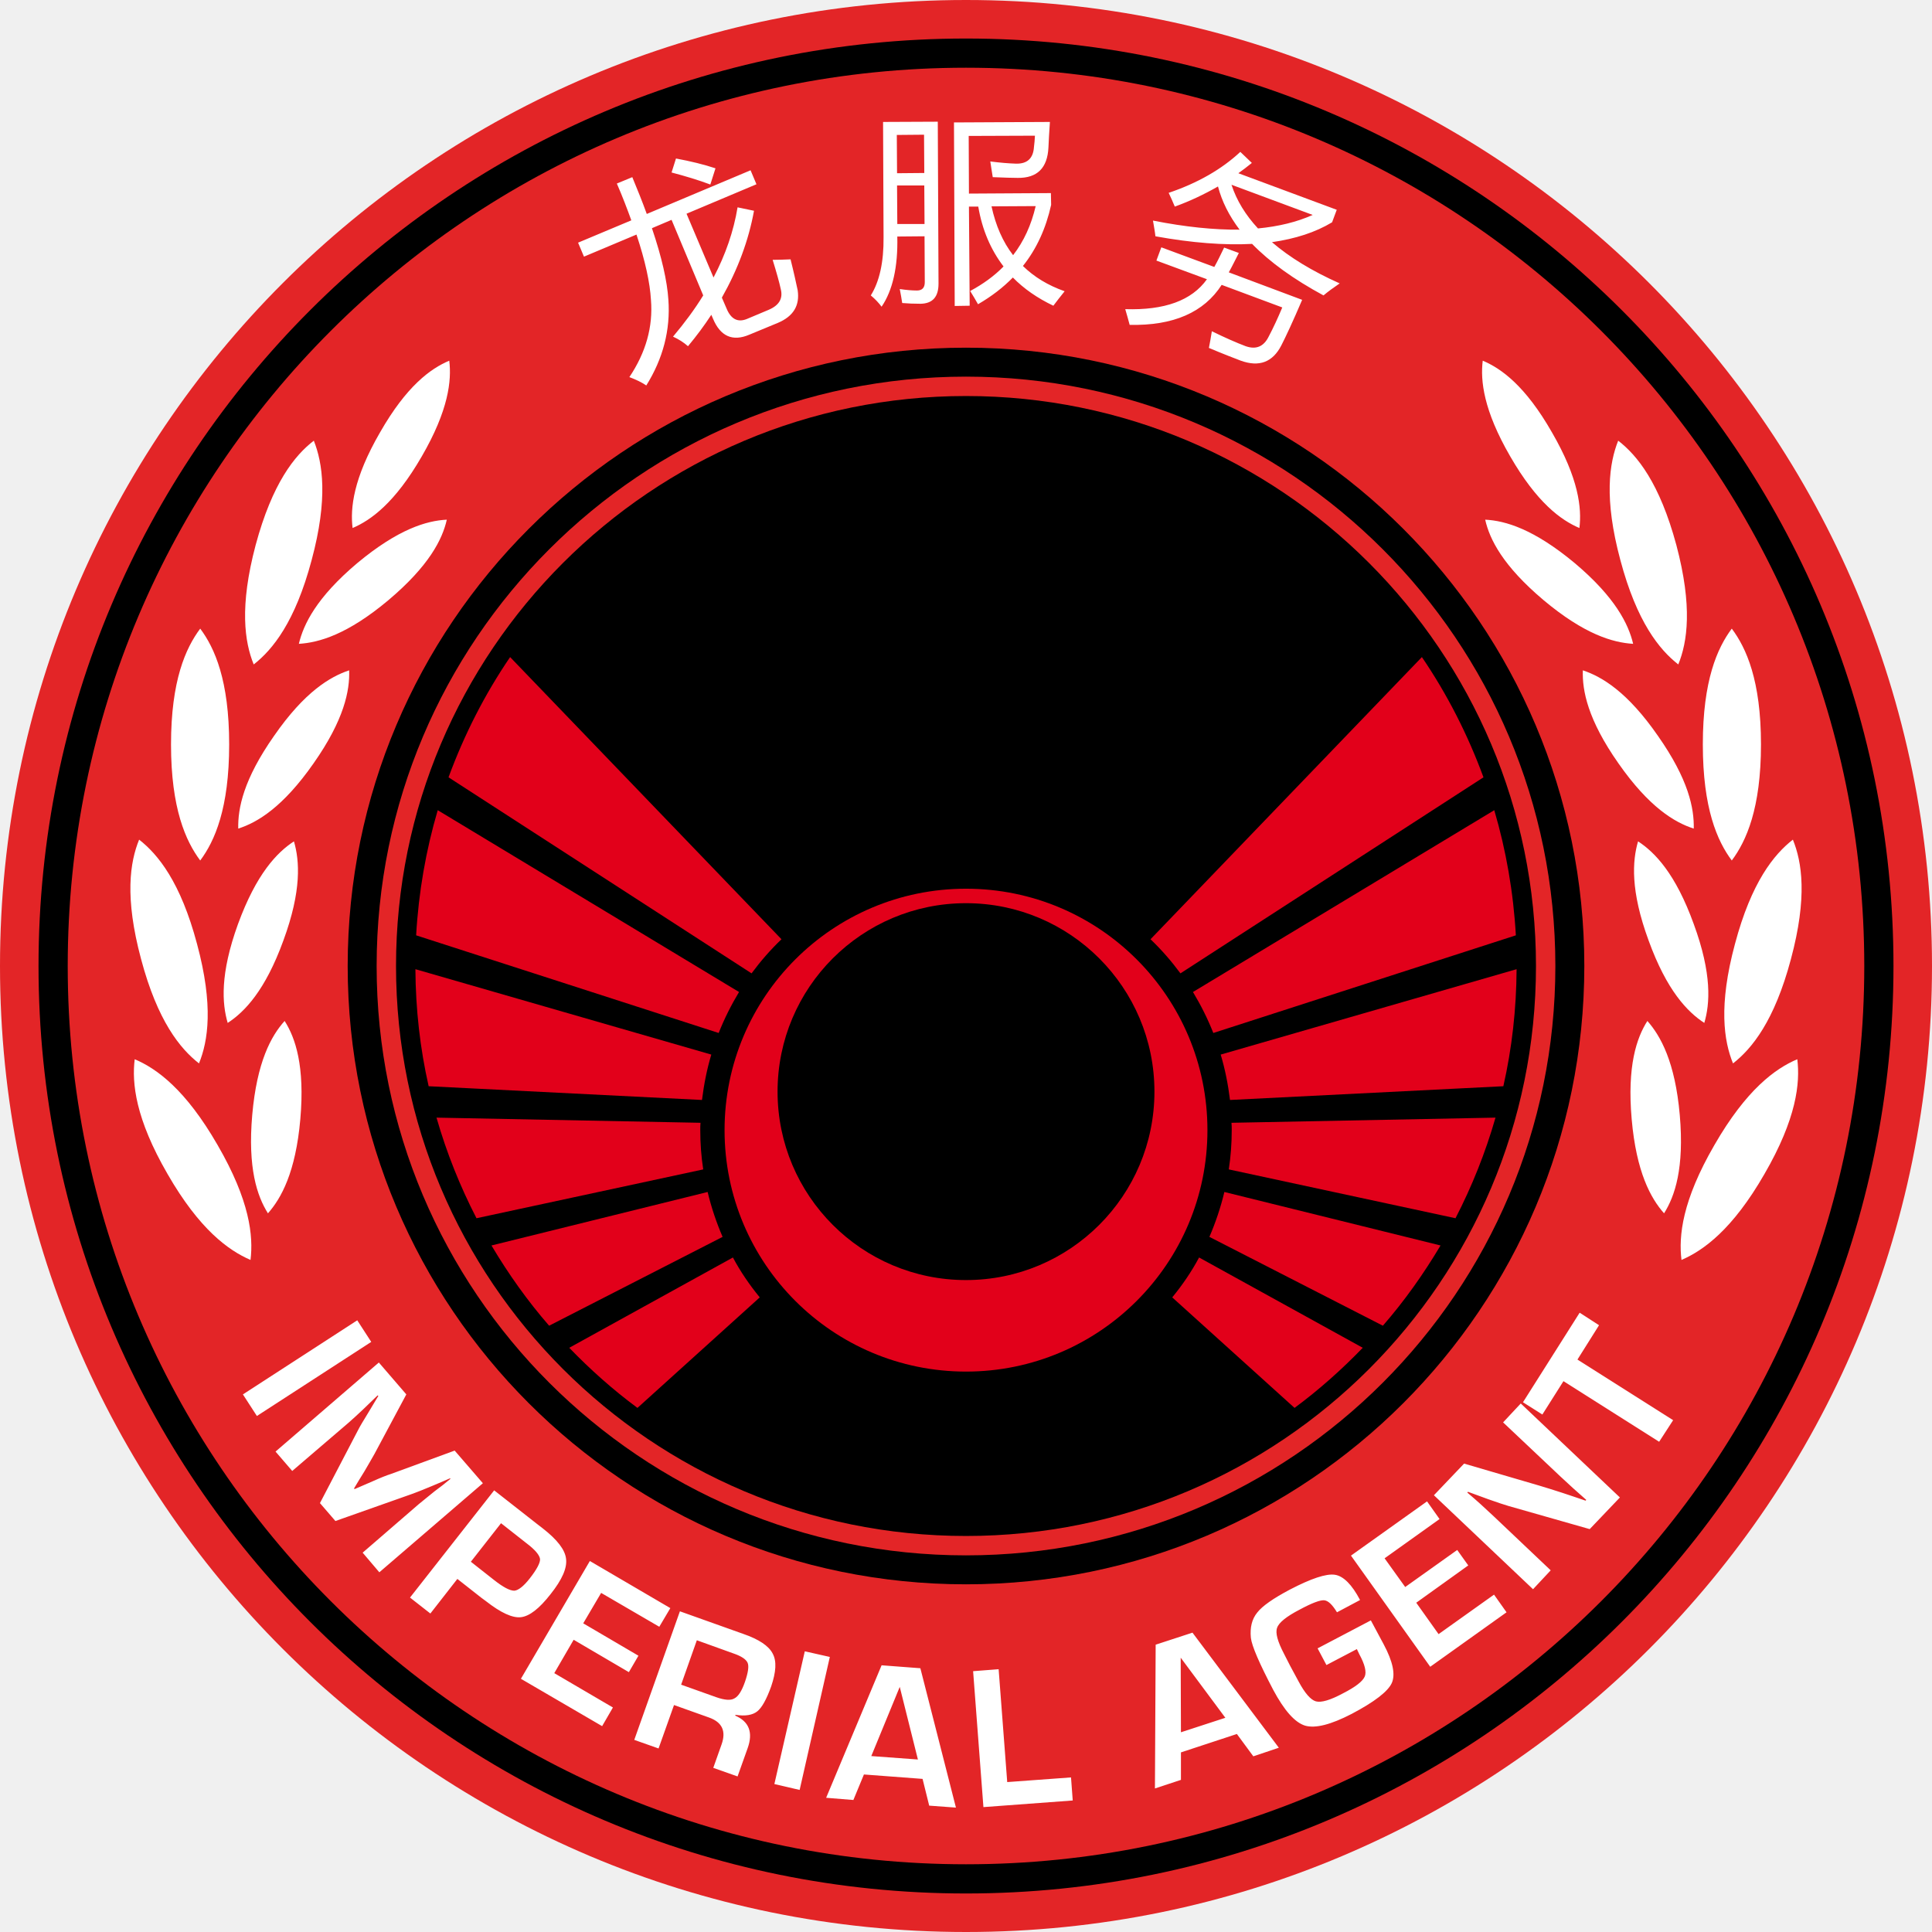
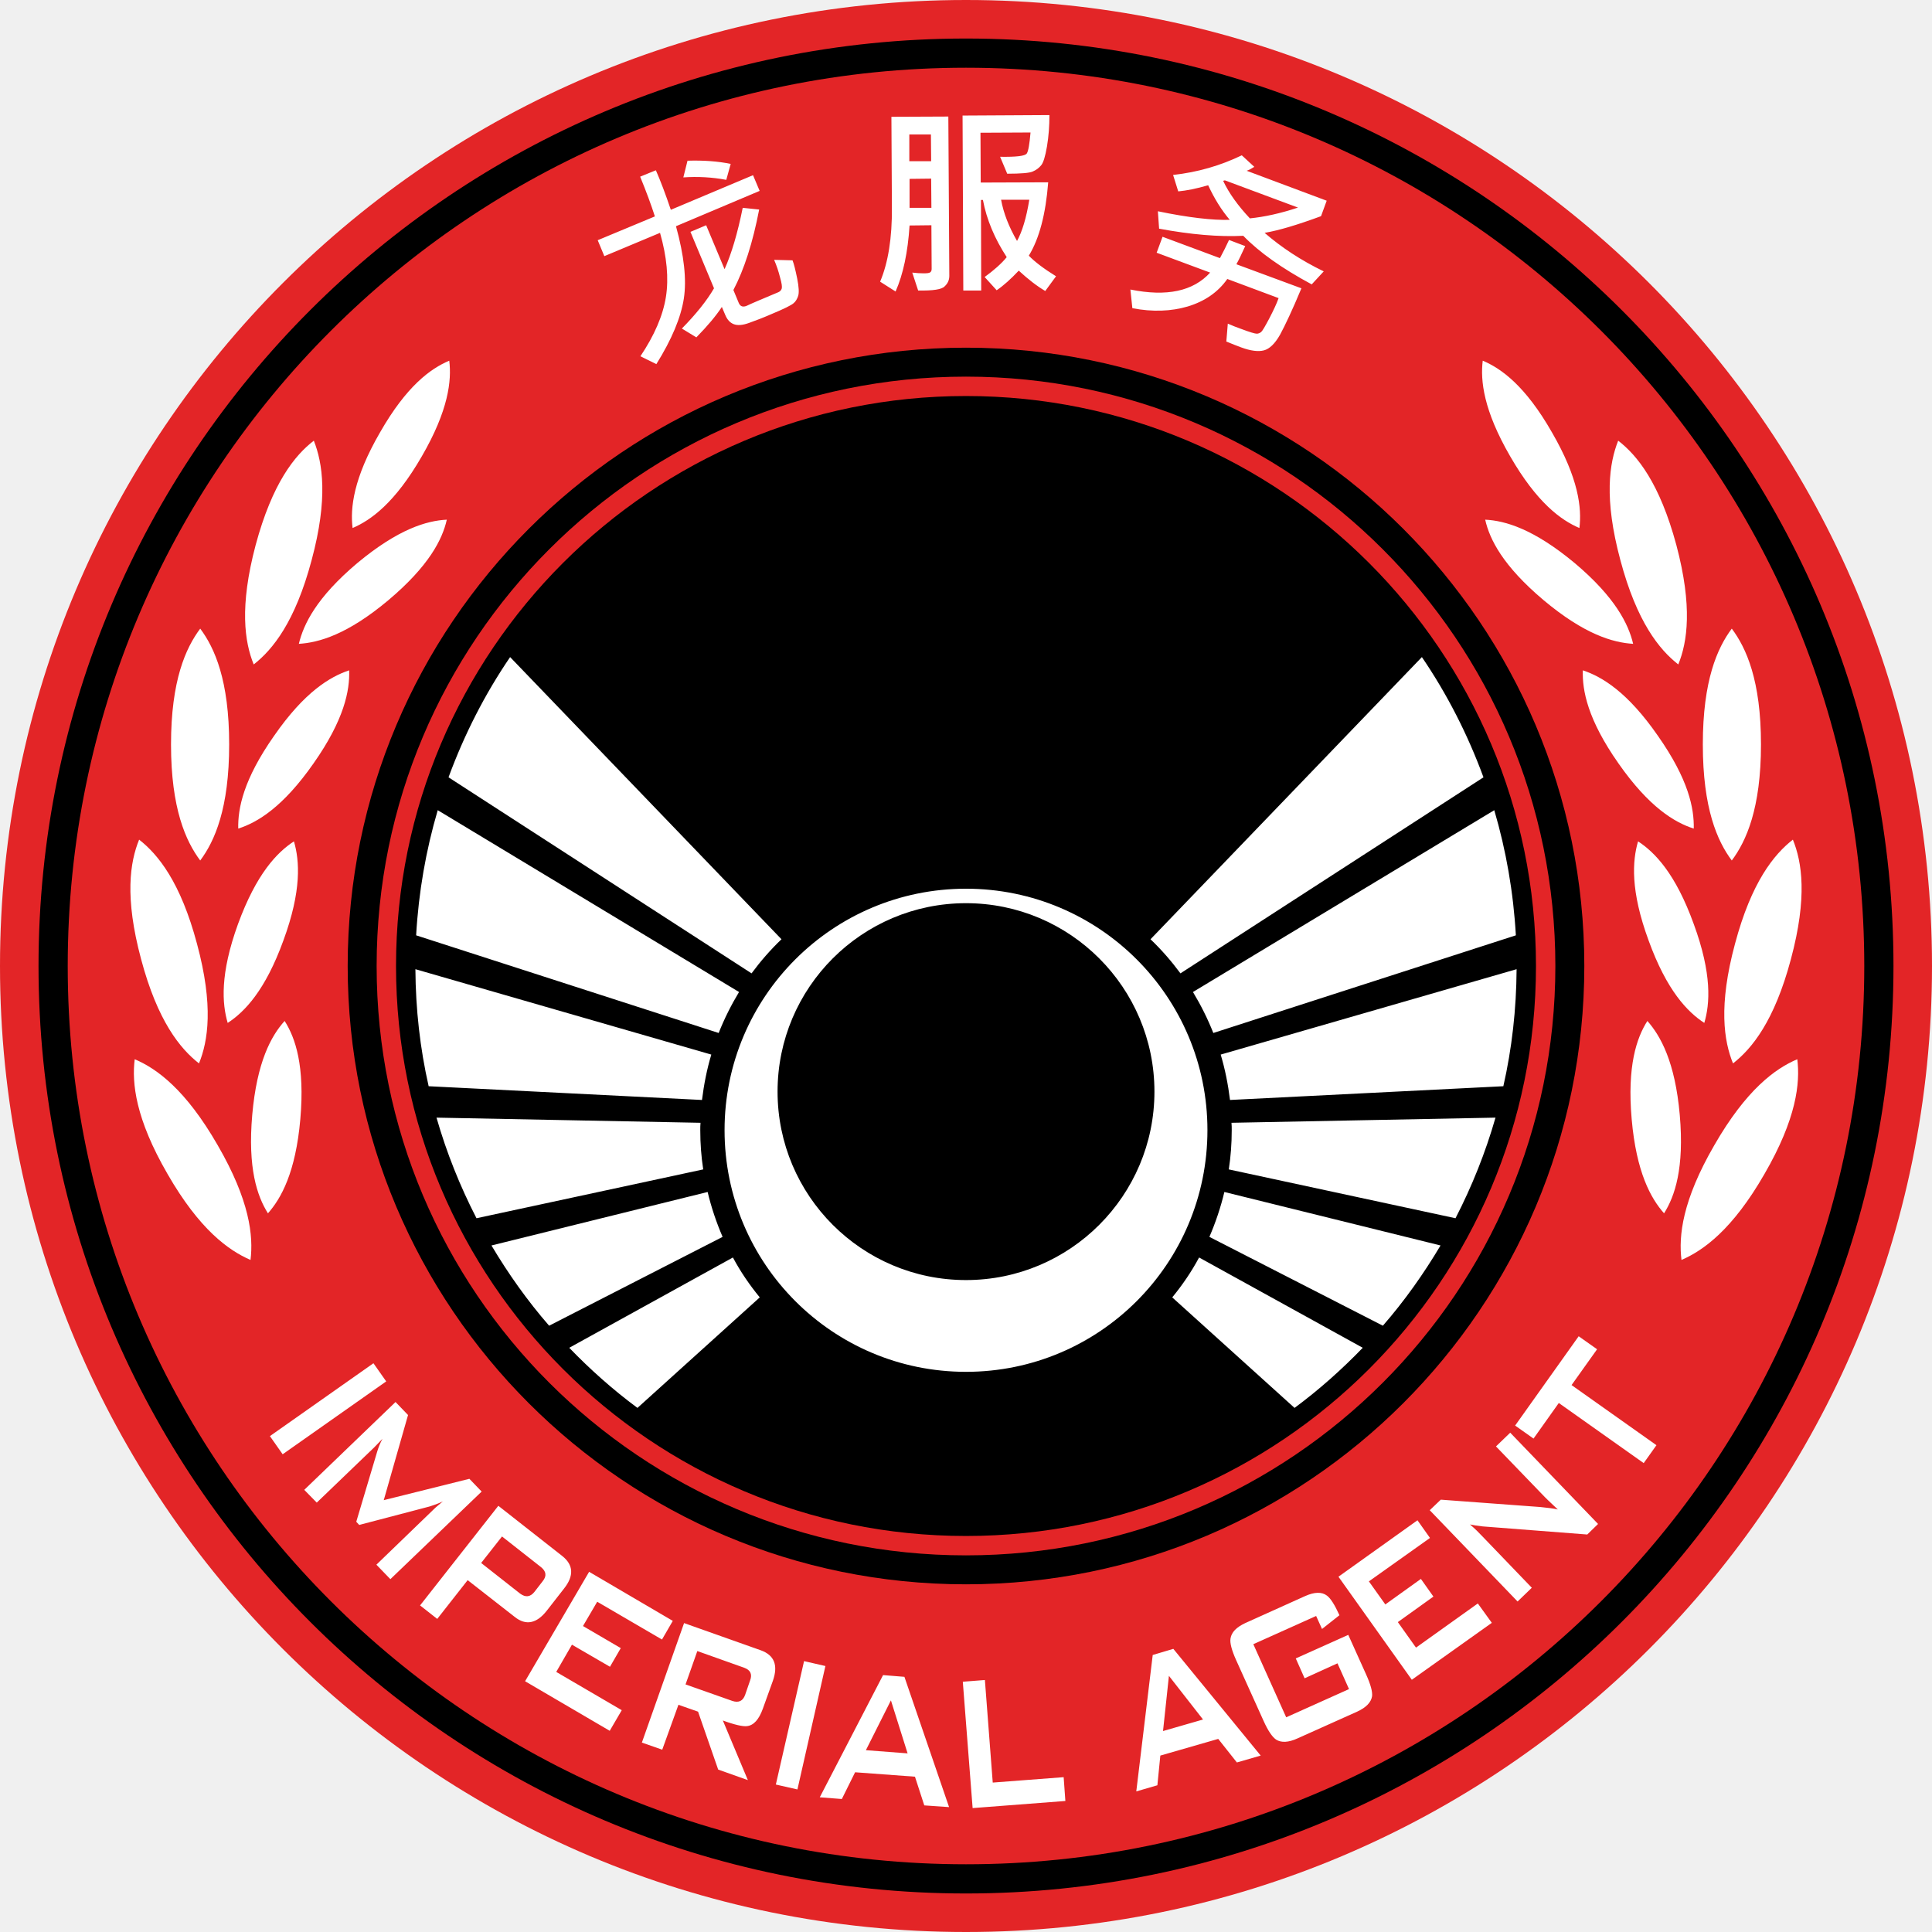
- <svg xmlns="http://www.w3.org/2000/svg" xml:space="preserve" width="7.874in" height="7.874in" version="1.1" style="clip-rule:evenodd;fill-rule:evenodd;image-rendering:optimizeQuality;shape-rendering:geometricPrecision;text-rendering:geometricPrecision" viewBox="0 0 7874.001 7874.001" id="svg4813">
-   <defs id="defs4815">
-     <style type="text/css" id="style4817">
+ <svg xmlns="http://www.w3.org/2000/svg" xml:space="preserve" width="7.874in" height="7.874in" version="1.1" style="clip-rule:evenodd;fill-rule:evenodd;image-rendering:optimizeQuality;shape-rendering:geometricPrecision;text-rendering:geometricPrecision" viewBox="0 0 7874.001 7874.001" id="svg9472">
+   <defs id="defs9474">
+     <style type="text/css" id="style9476">
    .fil3 {fill:none}
    .fil1 {fill:black}
-     .fil5 {fill:#E2001A}
    .fil0 {fill:#E32527}
-     .fil4 {fill:white}
-     .fil2 {fill:white;fill-rule:nonzero}
+     .fil2 {fill:white}
+     .fil4 {fill:white;fill-rule:nonzero}
   </style>
  </defs>
  <g id="Layer_x0020_1" transform="translate(3937,-7063)">
-     <circle class="fil0" cy="11000" r="3937" id="circle4821" cx="0" style="fill:#e32527" />
-     <circle class="fil1" cy="11000" r="3780" id="circle4823" cx="0" style="fill:#000000" />
-     <circle class="fil0" cy="11000" r="3661" id="circle4825" cx="0" style="fill:#e32527" />
-     <circle class="fil1" cy="11000" r="2520" id="circle4827" cx="0" style="fill:#000000" />
-     <circle class="fil0" cy="11000" r="2402" id="circle4829" cx="0" style="fill:#e32527" />
-     <circle class="fil1" cy="11000" r="2323" id="circle4831" cx="0" style="fill:#000000" />
-     <path class="fil2" d="m -1194,8435 c 47,-56 88,-111 123,-168 l -129,-308 -80,34 c 40,118 62,215 67,291 9,124 -22,241 -90,350 -19,-13 -42,-24 -69,-34 67,-100 97,-205 88,-315 -4,-69 -23,-158 -59,-266 l -214,90 -24,-57 217,-91 c -17,-47 -36,-97 -59,-150 l 63,-26 c 22,53 42,103 59,150 l 423,-178 24,57 -285,120 110,260 c 49,-93 82,-189 98,-286 l 67,14 c -22,121 -66,239 -131,354 l 19,44 c 18,44 46,58 83,43 l 88,-37 c 43,-18 60,-46 50,-85 -6,-28 -17,-67 -33,-119 24,0 48,-1 73,-2 14,56 23,98 29,126 9,62 -17,106 -81,133 l -116,48 c -68,29 -118,7 -148,-65 l -7,-16 c -28,43 -60,86 -95,128 -17,-15 -37,-28 -61,-39 z m -6,-669 18,-57 c 59,11 113,24 161,40 l -21,66 c -48,-18 -101,-34 -158,-49 z m 1151,-204 391,-2 c -3,44 -5,78 -6,104 -4,84 -46,125 -125,124 -21,0 -55,-1 -102,-3 -3,-21 -7,-42 -10,-64 39,5 74,8 105,9 45,1 70,-21 73,-68 2,-14 3,-29 4,-46 l -270,1 1,235 334,-2 1,48 c -21,95 -59,179 -115,249 46,45 102,79 170,103 -18,22 -33,42 -46,59 -65,-31 -120,-69 -165,-115 -40,41 -87,77 -142,109 -10,-18 -21,-36 -32,-54 52,-28 98,-61 136,-100 -52,-68 -87,-149 -103,-244 l -38,0 3,404 -61,1 -3,-748 z m -289,-2 223,-1 3,660 c 0,54 -24,81 -73,82 -27,0 -52,-1 -75,-3 -2,-16 -6,-35 -10,-57 27,4 50,6 70,6 21,0 32,-11 32,-34 l -1,-187 -111,1 c 3,124 -19,220 -64,286 -12,-16 -26,-31 -44,-46 35,-56 53,-135 52,-237 l -2,-470 z m 622,343 -180,1 c 17,78 46,145 88,199 44,-57 74,-123 92,-200 z m -564,73 111,0 -1,-157 -111,0 1,157 z m 109,-364 -111,1 1,156 111,-1 -1,-156 z m 1289,70 47,45 c -18,15 -37,29 -55,42 l 401,149 -19,51 c -68,41 -149,67 -245,81 72,62 164,118 276,168 -25,17 -47,33 -66,49 -122,-66 -219,-136 -291,-210 -114,6 -245,-4 -394,-31 -2,-19 -6,-40 -10,-64 131,26 249,38 353,37 -43,-57 -72,-115 -88,-176 -56,32 -115,60 -176,82 -9,-21 -17,-40 -25,-56 118,-40 216,-96 292,-167 z m -322,389 216,80 c 13,-23 26,-50 40,-79 l 60,22 c -15,29 -28,56 -41,79 l 299,112 c -38,89 -67,151 -85,186 -35,68 -90,89 -165,62 -29,-11 -73,-28 -130,-52 4,-20 8,-43 12,-68 55,27 101,47 138,61 43,15 74,1 94,-40 19,-36 37,-75 55,-118 l -247,-92 c -72,112 -197,167 -375,163 -6,-21 -11,-42 -18,-64 160,5 271,-35 333,-122 l -206,-76 20,-54 z m 617,-132 -331,-123 c 21,64 57,123 108,178 84,-8 158,-26 223,-55 z" id="path4833" style="fill:#ffffff;fill-rule:nonzero" />
-     <circle class="fil3" cy="11000" r="3898" id="circle4835" cx="0" style="fill:none" />
-     <circle class="fil3" cy="11000" r="3898" id="circle4837" cx="0" style="fill:none" />
-     <path class="fil4" d="m -2500,9215 c 75,-32 173,-103 282,-292 109,-188 122,-309 112,-390 -76,32 -174,103 -282,292 -109,188 -122,309 -112,390 z m -416,2983 c 12,-98 -3,-242 -134,-468 -130,-226 -248,-312 -338,-350 -12,97 3,242 134,468 130,226 248,311 338,350 z m 139,-974 c 44,69 83,184 64,400 -19,217 -78,323 -132,384 -44,-70 -83,-184 -64,-401 19,-216 77,-322 132,-383 z m -349,173 c 37,-91 60,-235 -8,-487 -67,-252 -159,-365 -236,-425 -37,91 -60,234 8,487 67,252 159,365 236,425 z m 387,-905 c 23,79 32,200 -43,404 -74,204 -158,291 -227,336 -23,-78 -32,-199 42,-403 75,-205 159,-292 228,-337 z m -382,78 c 59,-79 118,-212 118,-473 0,-261 -59,-393 -118,-472 -59,79 -119,211 -119,472 0,261 60,394 119,473 z m 607,-775 c 3,82 -20,201 -145,379 -125,179 -229,241 -307,266 -2,-82 21,-200 146,-378 124,-179 228,-241 306,-267 z m -389,-24 c 77,-60 169,-173 236,-425 68,-252 45,-396 9,-487 -78,60 -169,173 -237,425 -67,252 -45,396 -8,487 z m 787,-590 c -18,80 -72,188 -238,328 -167,140 -283,173 -365,178 19,-80 72,-189 238,-329 167,-139 283,-173 365,-177 z" id="path4839" style="fill:#ffffff" />
-     <path class="fil4" d="m 2500,9215 c -75,-32 -173,-103 -282,-292 -109,-188 -122,-309 -112,-390 76,32 174,103 282,292 109,188 122,309 112,390 z m 416,2983 c -12,-98 3,-242 134,-468 130,-226 248,-312 338,-350 12,97 -3,242 -134,468 -130,226 -248,311 -338,350 z m -139,-974 c -44,69 -83,184 -64,400 19,217 78,323 132,384 44,-70 83,-184 64,-401 -19,-216 -78,-322 -132,-383 z m 349,173 c -37,-91 -60,-235 8,-487 67,-252 159,-365 236,-425 37,91 60,234 -8,487 -67,252 -159,365 -236,425 z m -387,-905 c -23,79 -32,200 43,404 74,204 158,291 227,336 23,-78 32,-199 -43,-403 -74,-205 -158,-292 -227,-337 z m 382,78 c -59,-79 -118,-212 -118,-473 0,-261 59,-393 118,-472 59,79 119,211 119,472 0,261 -60,394 -119,473 z m -607,-775 c -3,82 20,201 145,379 125,179 229,241 307,266 2,-82 -21,-200 -146,-378 -124,-179 -228,-241 -306,-267 z m 389,-24 c -77,-60 -169,-173 -236,-425 -68,-252 -45,-396 -9,-487 78,60 169,173 237,425 67,252 45,396 8,487 z m -787,-590 c 18,80 72,188 238,328 167,140 283,173 365,178 -19,-80 -72,-189 -238,-329 -167,-139 -283,-173 -365,-177 z" id="path4841" style="fill:#ffffff" />
-     <path class="fil2" d="m -2424,12532 -466,302 -57,-88 466,-302 57,88 z m 455,576 -422,363 -68,-80 229,-198 c 19,-15 40,-33 64,-52 l 33,-25 32,-26 -2,-2 -37,16 -38,16 c -33,14 -59,24 -75,30 l -317,112 -63,-73 155,-297 c 8,-16 22,-39 41,-70 l 21,-35 21,-35 -3,-2 -29,28 -29,28 c -23,22 -43,40 -60,55 l -230,197 -68,-79 421,-363 112,130 -130,243 c -10,17 -23,41 -41,71 l -21,34 -21,35 2,3 37,-16 37,-16 c 31,-14 56,-24 75,-30 l 259,-95 115,133 z m -297,466 343,-437 176,138 22,17 c 59,46 91,87 95,124 5,37 -16,85 -63,144 -46,59 -86,90 -121,94 -34,4 -82,-18 -142,-65 l -19,-14 -98,-77 -110,141 -83,-65 z m 248,-146 94,74 c 38,30 65,44 83,44 16,-1 38,-18 63,-50 29,-37 43,-64 42,-79 -2,-16 -20,-38 -56,-65 l -103,-81 -123,157 z m 531,127 -73,124 225,132 -39,67 -225,-132 -79,136 239,140 -44,76 -331,-193 281,-480 328,192 -45,76 -237,-138 z m 135,599 186,-524 258,92 c 64,22 104,49 120,80 17,31 14,75 -6,134 -19,53 -38,87 -57,102 -19,15 -48,20 -88,14 l -2,3 c 57,24 74,69 51,133 l -41,115 -99,-35 34,-96 c 19,-54 2,-90 -51,-109 l -143,-51 -63,177 -99,-35 z m 191,-225 143,51 c 34,12 59,14 74,5 16,-8 30,-30 43,-67 13,-38 17,-64 11,-78 -6,-14 -25,-27 -57,-38 l -150,-54 -64,181 z m 606,-113 -123,542 -103,-24 124,-541 102,23 z m 378,497 -239,-18 -43,104 -111,-9 226,-540 158,12 145,568 -109,-8 -27,-109 z m -19,-79 -74,-296 -116,282 190,14 z m 329,-368 35,460 260,-19 7,94 -364,27 -42,-554 104,-8 z m 971,264 -228,75 0,112 -106,35 3,-586 150,-49 352,469 -104,35 -67,-91 z m -47,-66 -182,-245 1,304 181,-59 z m 376,-283 217,-114 52,97 c 38,71 49,124 33,159 -16,34 -70,76 -163,125 -85,44 -148,60 -190,48 -42,-13 -85,-62 -130,-146 -56,-107 -87,-178 -91,-212 -4,-42 4,-76 26,-103 21,-27 66,-58 132,-93 88,-46 149,-66 184,-61 35,5 70,40 103,103 l -94,50 c -19,-31 -36,-48 -53,-49 -16,-1 -49,11 -99,38 -54,28 -85,53 -92,74 -8,21 2,56 28,106 l 25,49 34,63 c 26,49 50,76 71,82 22,6 59,-5 111,-33 51,-26 80,-49 88,-68 8,-18 1,-49 -22,-91 l -10,-21 -124,65 -36,-68 z m 273,-367 84,117 212,-151 45,63 -212,152 91,128 226,-161 51,72 -311,222 -323,-453 310,-221 51,72 -224,160 z m 555,-631 404,383 -123,129 -330,-94 c -17,-5 -45,-14 -84,-28 l -41,-15 -41,-15 -3,3 28,24 27,24 54,50 231,219 -72,77 -404,-383 123,-129 304,89 c 27,8 59,18 96,30 l 48,16 47,16 3,-3 -27,-24 -27,-24 -52,-48 -233,-220 72,-77 z m 231,-179 390,247 -57,88 -390,-247 -86,136 -79,-50 231,-365 79,51 -88,140 z" id="path4843" style="fill:#ffffff;fill-rule:nonzero" />
-     <circle class="fil5" cy="11669" r="984" id="circle4845" cx="0" style="fill:#e2001a" />
-     <circle class="fil1" cy="11512" r="768" id="circle4847" cx="0" style="fill:#000000" />
-     <path class="fil5" d="m 2109,10231 -1235,799 c -37,-50 -77,-96 -122,-139 l 0,0 1106,-1150 c 103,151 187,316 251,490 z m 132,644 -1233,398 c -23,-58 -51,-114 -83,-167 l 1228,-741 c 48,163 78,334 88,510 z m -51,615 -1114,56 c -8,-64 -20,-125 -38,-185 l 1206,-348 c -1,163 -19,323 -54,477 z m -195,538 -924,-199 c 8,-52 12,-105 12,-160 0,-10 0,-20 -1,-30 l 1076,-21 c -41,143 -96,280 -163,410 z m -296,438 -707,-362 c 25,-58 46,-120 61,-183 l 881,218 c -69,116 -147,226 -235,327 z m -360,335 -498,-450 0,-1 c 41,-50 78,-104 109,-162 l 667,368 c -86,89 -178,171 -278,245 z" id="path4849" style="fill:#e2001a" />
-     <path class="fil5" d="m -2109,10231 1235,799 c 37,-50 77,-96 122,-139 l 0,0 -1106,-1150 c -103,151 -187,316 -251,490 z m -132,644 1233,398 c 23,-58 51,-114 83,-167 l -1228,-741 c -48,163 -78,334 -88,510 z m 51,615 1114,56 c 8,-64 20,-125 38,-185 l -1206,-348 c 1,163 19,323 54,477 z m 195,538 924,-199 c -8,-52 -12,-105 -12,-160 0,-10 0,-20 1,-30 l -1076,-21 c 41,143 96,280 163,410 z m 296,438 707,-362 c -25,-58 -46,-120 -61,-183 l -881,218 c 69,116 147,226 235,327 z m 360,335 498,-450 0,-1 c -41,-50 -78,-104 -109,-162 l -667,368 c 86,89 178,171 278,245 z" id="path4851" style="fill:#e2001a" />
+     <circle class="fil0" cy="11000" r="3937" id="circle9480" cx="0" style="fill:#e32527" />
+     <circle class="fil1" cy="11000" r="3780" id="circle9482" cx="0" style="fill:#000000" />
+     <circle class="fil0" cy="11000" r="3661" id="circle9484" cx="0" style="fill:#e32527" />
+     <circle class="fil1" cy="11000" r="2520" id="circle9486" cx="0" style="fill:#000000" />
+     <circle class="fil0" cy="11000" r="2402" id="circle9488" cx="0" style="fill:#e32527" />
+     <circle class="fil1" cy="11000" r="2323" id="circle9490" cx="0" style="fill:#000000" />
+     <path class="fil2" d="m -2500,9215 c 75,-32 173,-103 282,-292 109,-188 122,-309 112,-390 -76,32 -174,103 -282,292 -109,188 -122,309 -112,390 z m -416,2983 c 12,-98 -3,-242 -134,-468 -130,-226 -248,-312 -338,-350 -12,97 3,242 134,468 130,226 248,311 338,350 z m 139,-974 c 44,69 83,184 64,400 -19,217 -78,323 -132,384 -44,-70 -83,-184 -64,-401 19,-216 77,-322 132,-383 z m -349,173 c 37,-91 60,-235 -8,-487 -67,-252 -159,-365 -236,-425 -37,91 -60,234 8,487 67,252 159,365 236,425 z m 387,-905 c 23,79 32,200 -43,404 -74,204 -158,291 -227,336 -23,-78 -32,-199 42,-403 75,-205 159,-292 228,-337 z m -382,78 c 59,-79 118,-212 118,-473 0,-261 -59,-393 -118,-472 -59,79 -119,211 -119,472 0,261 60,394 119,473 z m 607,-775 c 3,82 -20,201 -145,379 -125,179 -229,241 -307,266 -2,-82 21,-200 146,-378 124,-179 228,-241 306,-267 z m -389,-24 c 77,-60 169,-173 236,-425 68,-252 45,-396 9,-487 -78,60 -169,173 -237,425 -67,252 -45,396 -8,487 z m 787,-590 c -18,80 -72,188 -238,328 -167,140 -283,173 -365,178 19,-80 72,-189 238,-329 167,-139 283,-173 365,-177 z" id="path9492" style="fill:#ffffff" />
+     <path class="fil2" d="m 2500,9215 c -75,-32 -173,-103 -282,-292 -109,-188 -122,-309 -112,-390 76,32 174,103 282,292 109,188 122,309 112,390 z m 416,2983 c -12,-98 3,-242 134,-468 130,-226 248,-312 338,-350 12,97 -3,242 -134,468 -130,226 -248,311 -338,350 z m -139,-974 c -44,69 -83,184 -64,400 19,217 78,323 132,384 44,-70 83,-184 64,-401 -19,-216 -78,-322 -132,-383 z m 349,173 c -37,-91 -60,-235 8,-487 67,-252 159,-365 236,-425 37,91 60,234 -8,487 -67,252 -159,365 -236,425 z m -387,-905 c -23,79 -32,200 43,404 74,204 158,291 227,336 23,-78 32,-199 -43,-403 -74,-205 -158,-292 -227,-337 z m 382,78 c -59,-79 -118,-212 -118,-473 0,-261 59,-393 118,-472 59,79 119,211 119,472 0,261 -60,394 -119,473 z m -607,-775 c -3,82 20,201 145,379 125,179 229,241 307,266 2,-82 -21,-200 -146,-378 -124,-179 -228,-241 -306,-267 z m 389,-24 c -77,-60 -169,-173 -236,-425 -68,-252 -45,-396 -9,-487 78,60 169,173 237,425 67,252 45,396 8,487 z m -787,-590 c 18,80 72,188 238,328 167,140 283,173 365,178 -19,-80 -72,-189 -238,-329 -167,-139 -283,-173 -365,-177 z" id="path9494" style="fill:#ffffff" />
+     <circle class="fil3" cy="11000" r="3898" id="circle9496" cx="0" style="fill:none" />
+     <path class="fil4" d="m -2785,12990 -52,-74 422,-297 52,74 -422,297 z m 439,509 -57,-59 233,-225 c 11,-11 24,-21 38,-33 -12,6 -30,13 -55,21 l -286,75 -12,-13 85,-285 c 6,-20 13,-37 22,-53 -19,20 -31,32 -35,36 l -233,224 -51,-52 372,-358 51,53 -99,347 349,-87 50,52 -372,357 z m 637,129 c -41,52 -85,61 -130,25 l -192,-150 -124,158 -70,-55 319,-406 261,205 c 45,36 48,80 7,132 l -71,91 z m -50,-77 34,-44 c 17,-21 14,-40 -7,-57 l -159,-125 -85,108 159,125 c 22,16 41,14 58,-7 z m 307,566 -345,-202 261,-446 341,200 -44,76 -264,-154 -58,99 154,90 -44,76 -155,-90 -64,111 267,156 -49,84 z m 563,201 -121,-43 -82,-236 -80,-28 -66,183 -83,-29 172,-487 313,111 c 55,20 71,61 49,124 l -41,114 c -16,44 -37,68 -65,71 -16,2 -49,-5 -98,-23 l 102,243 z m -11,-348 20,-58 c 10,-26 1,-43 -24,-52 l -191,-68 -48,136 190,67 c 26,9 44,1 53,-25 z m 213,386 -88,-20 115,-503 87,20 -114,503 z m 618,72 -101,-7 -38,-117 -244,-18 -54,109 -90,-7 258,-498 87,7 182,531 z m -169,-219 -68,-216 -102,203 170,13 z m 643,194 -378,29 -40,-515 90,-7 32,418 289,-22 7,97 z m 796,-185 -97,28 -76,-96 -236,68 -12,121 -86,25 67,-556 84,-25 356,435 z m -235,-147 -139,-178 -24,225 163,-47 z m 665,-183 c 18,40 26,69 24,88 -4,25 -24,46 -61,63 l -243,109 c -37,17 -66,18 -87,5 -16,-11 -33,-36 -51,-76 l -112,-248 c -18,-40 -26,-70 -23,-88 4,-26 24,-46 60,-63 l 244,-110 c 38,-17 68,-18 89,-2 15,11 32,38 51,80 l -71,56 -24,-53 -256,115 134,298 256,-115 -47,-105 -134,61 -36,-81 214,-96 73,162 z m 512,-211 -326,232 -299,-420 322,-230 51,72 -249,177 67,94 145,-104 51,72 -145,104 74,104 252,-180 57,79 z m 433,-403 -44,43 -426,-33 c -20,-2 -37,-5 -52,-8 20,17 37,34 52,50 l 200,208 -58,56 -358,-372 45,-43 406,30 c 30,3 54,6 71,10 -31,-29 -52,-49 -62,-60 l -190,-197 58,-56 358,372 z m -4,-712 -104,146 346,245 -52,73 -346,-245 -103,145 -75,-53 259,-364 75,53 z" id="path9498" style="fill:#ffffff;fill-rule:nonzero" />
+     <path class="fil4" d="m -841,7841 -341,144 c 33,119 44,218 32,295 -12,77 -49,166 -112,267 l -65,-32 c 57,-85 92,-166 104,-242 12,-76 4,-163 -24,-261 l -227,95 -27,-65 233,-97 c -15,-47 -35,-101 -60,-162 l 64,-26 c 19,43 39,96 61,161 l 335,-141 27,64 z m -118,-110 -18,65 c -58,-11 -117,-14 -175,-10 l 17,-68 c 64,-2 123,2 176,13 z m 252,393 c 6,15 12,40 19,74 7,35 8,58 4,71 -4,12 -10,23 -19,30 -9,8 -39,23 -92,45 -32,14 -61,25 -89,35 -27,10 -48,11 -63,5 -15,-6 -26,-18 -34,-37 l -14,-33 c -25,38 -60,79 -104,124 l -59,-36 c 58,-59 102,-114 131,-164 l -96,-230 64,-27 75,179 c 28,-62 53,-146 74,-250 l 67,7 c -26,135 -61,244 -105,328 l 22,53 c 6,14 17,18 33,11 16,-8 59,-26 128,-55 7,-3 12,-8 14,-15 2,-7 0,-22 -7,-46 -6,-24 -14,-48 -24,-71 l 75,2 z m 1074,65 -44,60 c -34,-20 -70,-48 -108,-83 -32,34 -62,61 -90,80 l -49,-54 c 37,-27 68,-54 90,-81 -49,-75 -82,-153 -97,-233 l -8,0 1,369 -73,0 -3,-713 354,-2 c 0,44 -3,86 -10,128 -7,41 -15,67 -24,77 -9,11 -20,19 -34,25 -13,6 -48,9 -104,9 l -29,-69 c 66,1 103,-3 109,-14 6,-9 11,-38 15,-85 l -204,1 1,203 275,-1 c -10,129 -36,229 -79,299 24,25 61,53 111,84 z m -109,-312 -115,0 c 10,55 32,111 65,168 21,-38 38,-94 50,-168 z m -326,310 c 0,17 -6,31 -19,43 -12,13 -48,18 -108,17 l -24,-73 c 17,2 33,3 46,3 14,0 23,-1 27,-4 4,-3 6,-7 6,-14 l -1,-178 -89,1 c -7,109 -26,199 -57,269 l -63,-40 c 33,-78 49,-179 48,-302 l -2,-370 232,-1 4,649 z m -74,-467 -1,-109 -88,0 0,109 89,0 z m 1,190 -1,-119 -88,1 0,118 89,0 z m 1599,259 -49,53 c -121,-65 -214,-131 -279,-198 -99,5 -214,-5 -343,-29 l -5,-71 c 125,26 223,37 293,35 -34,-40 -63,-87 -88,-141 -48,14 -89,22 -122,25 l -21,-67 c 100,-11 193,-38 280,-80 l 51,47 c -11,7 -22,13 -31,16 l 326,122 -23,63 c -95,35 -171,58 -230,68 68,59 148,112 241,157 z m -105,-260 -298,-111 -7,2 c 24,51 61,102 109,153 59,-6 124,-20 196,-44 z m 14,329 c -37,89 -67,152 -87,189 -21,37 -43,58 -66,64 -23,6 -54,2 -92,-12 -16,-6 -37,-14 -61,-24 l 6,-73 c 18,8 36,15 53,21 37,14 58,20 65,20 7,0 13,-3 18,-7 5,-4 16,-23 33,-55 17,-33 30,-60 38,-83 l -209,-78 c -38,54 -92,91 -161,112 -68,20 -144,23 -226,7 l -8,-76 c 148,30 256,7 325,-69 l -218,-81 24,-65 234,87 c 14,-26 26,-50 37,-74 l 66,25 c -15,33 -27,58 -36,74 l 265,98 z" id="path9500" style="fill:#ffffff;fill-rule:nonzero" />
+     <circle class="fil3" cy="11000" r="3898" id="circle9502" cx="0" style="fill:none" />
+     <path class="fil2" d="m -2109,10231 1235,799 c 37,-50 77,-96 122,-139 l 0,0 -1106,-1150 c -103,151 -187,316 -251,490 z M 0,10685 c 544,0 984,441 984,984 0,544 -440,985 -984,985 -544,0 -984,-441 -984,-985 0,-543 440,-984 984,-984 z m 0,59 c 424,0 768,344 768,768 0,424 -344,768 -768,768 -424,0 -768,-344 -768,-768 0,-424 344,-768 768,-768 z m 2109,-513 -1235,799 c -37,-50 -77,-96 -122,-139 l 0,0 1106,-1150 c 103,151 187,316 251,490 z m 132,644 -1233,398 c -23,-58 -51,-114 -83,-167 l 1228,-741 c 48,163 78,334 88,510 z m -51,615 -1114,56 c -8,-64 -20,-125 -38,-185 l 1206,-348 c -1,163 -19,323 -54,477 z m -195,538 -924,-199 c 8,-52 12,-105 12,-160 0,-10 0,-20 -1,-30 l 1076,-21 c -41,143 -96,280 -163,410 z m -296,438 -707,-362 c 25,-58 46,-120 61,-183 l 881,218 c -69,116 -147,226 -235,327 z m -360,335 -498,-450 0,-1 c 41,-50 78,-104 109,-162 l 667,368 c -86,89 -178,171 -278,245 z m -3580,-1926 1233,398 c 23,-58 51,-114 83,-167 l -1228,-741 c -48,163 -78,334 -88,510 z m 51,615 1114,56 c 8,-64 20,-125 38,-185 l -1206,-348 c 1,163 19,323 54,477 z m 195,538 924,-199 c -8,-52 -12,-105 -12,-160 0,-10 0,-20 1,-30 l -1076,-21 c 41,143 96,280 163,410 z m 296,438 707,-362 c -25,-58 -46,-120 -61,-183 l -881,218 c 69,116 147,226 235,327 z m 360,335 498,-450 0,-1 c -41,-50 -78,-104 -109,-162 l -667,368 c 86,89 178,171 278,245 z" id="path9504" style="fill:#ffffff" />
  </g>
</svg>
